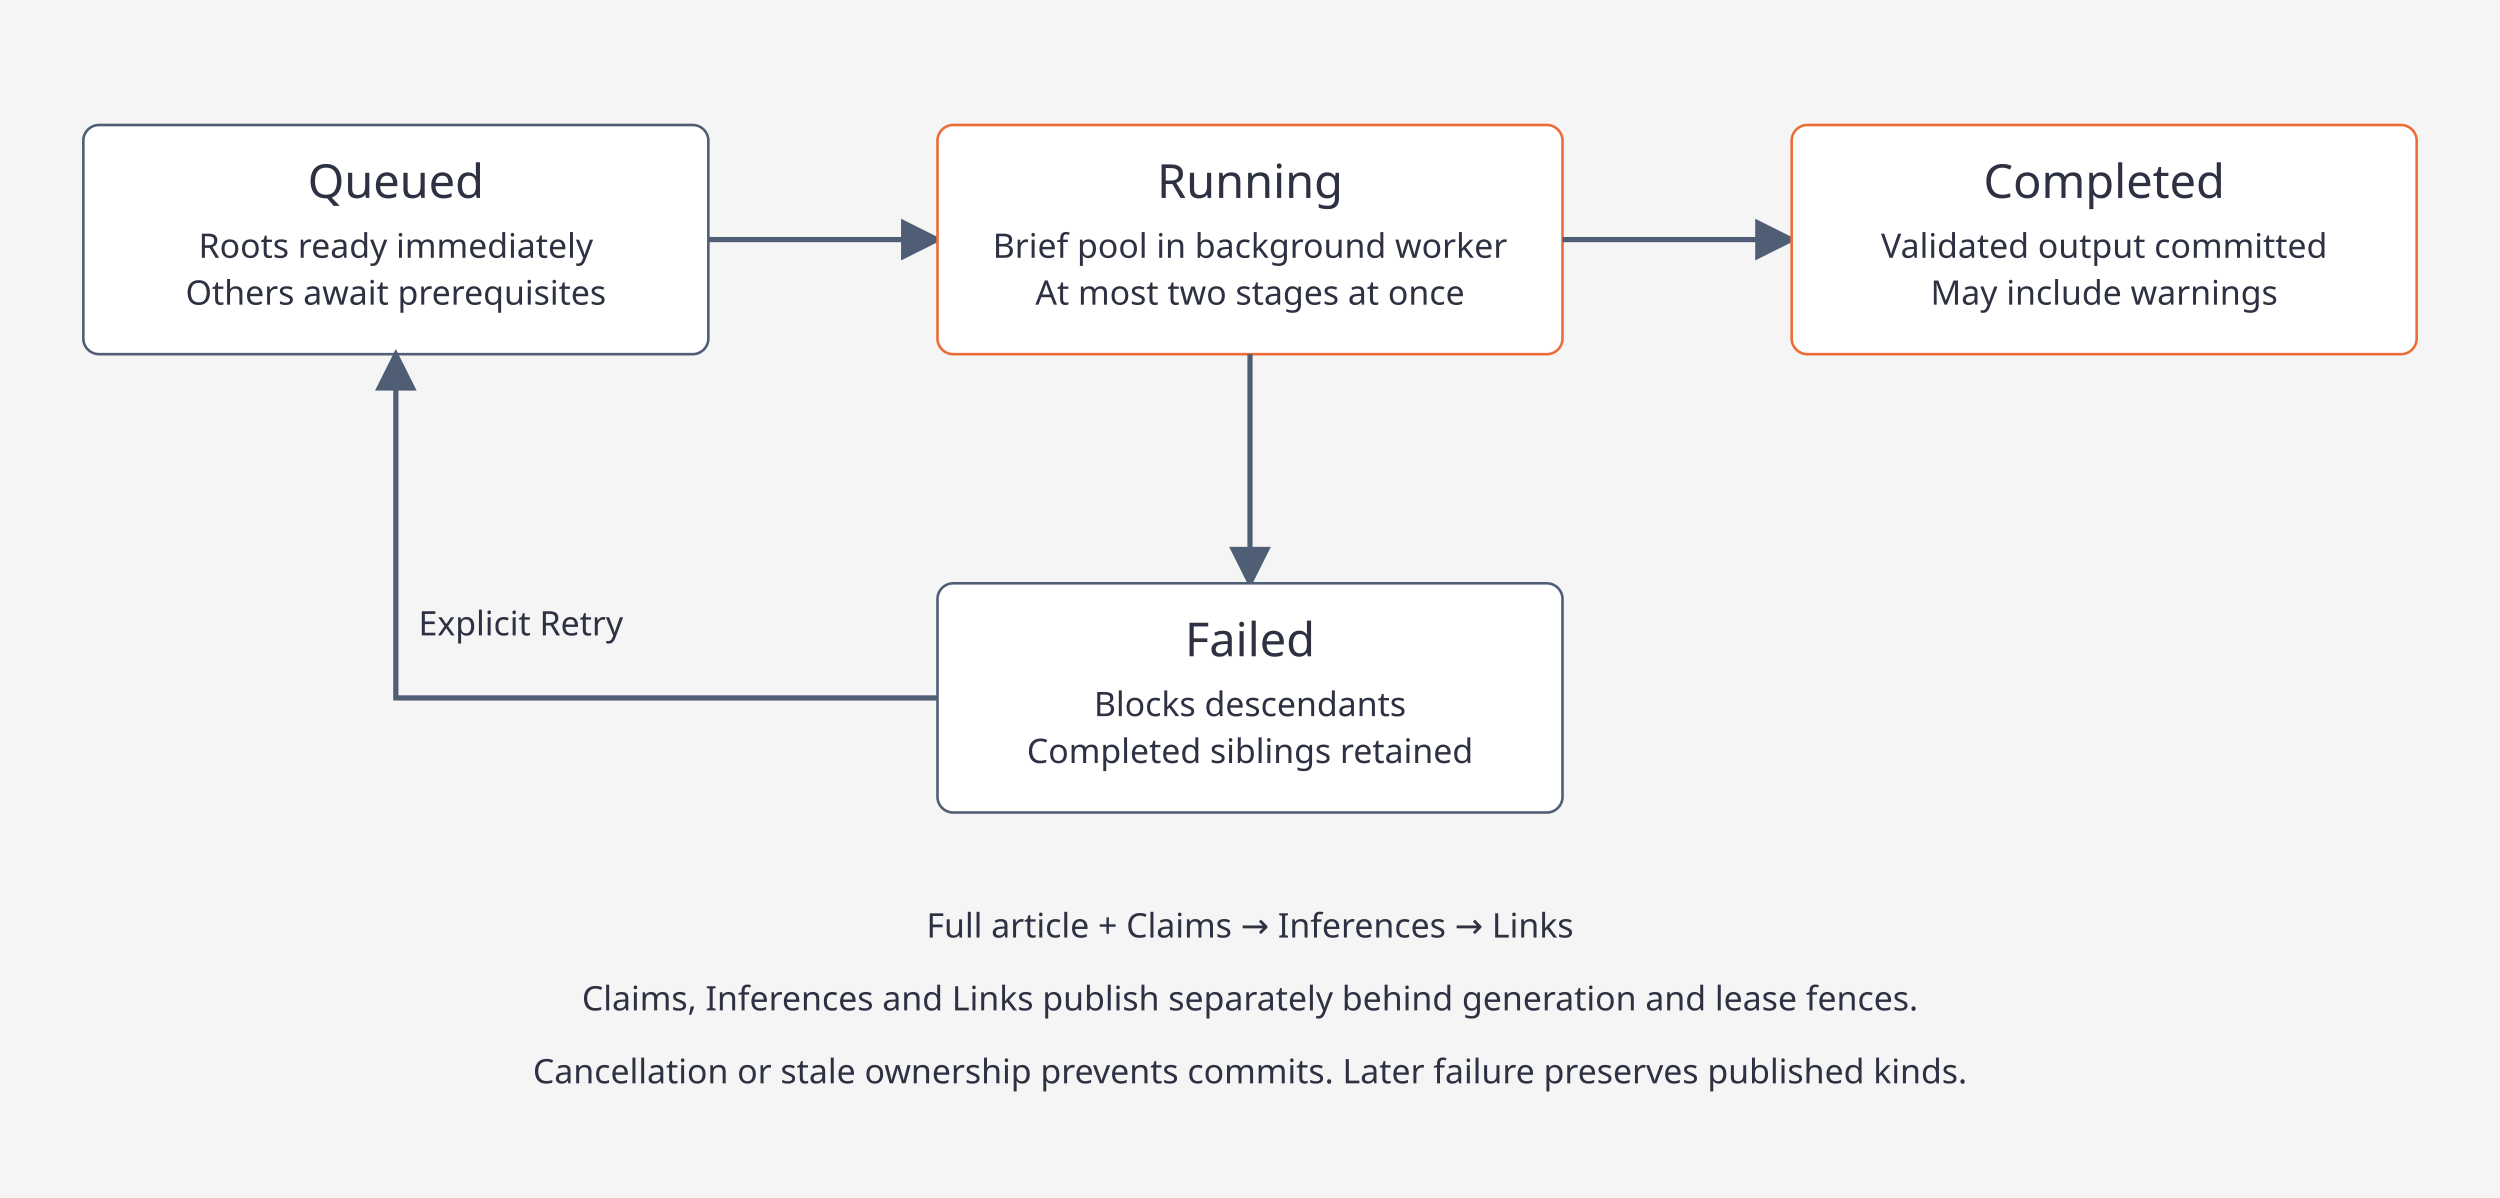
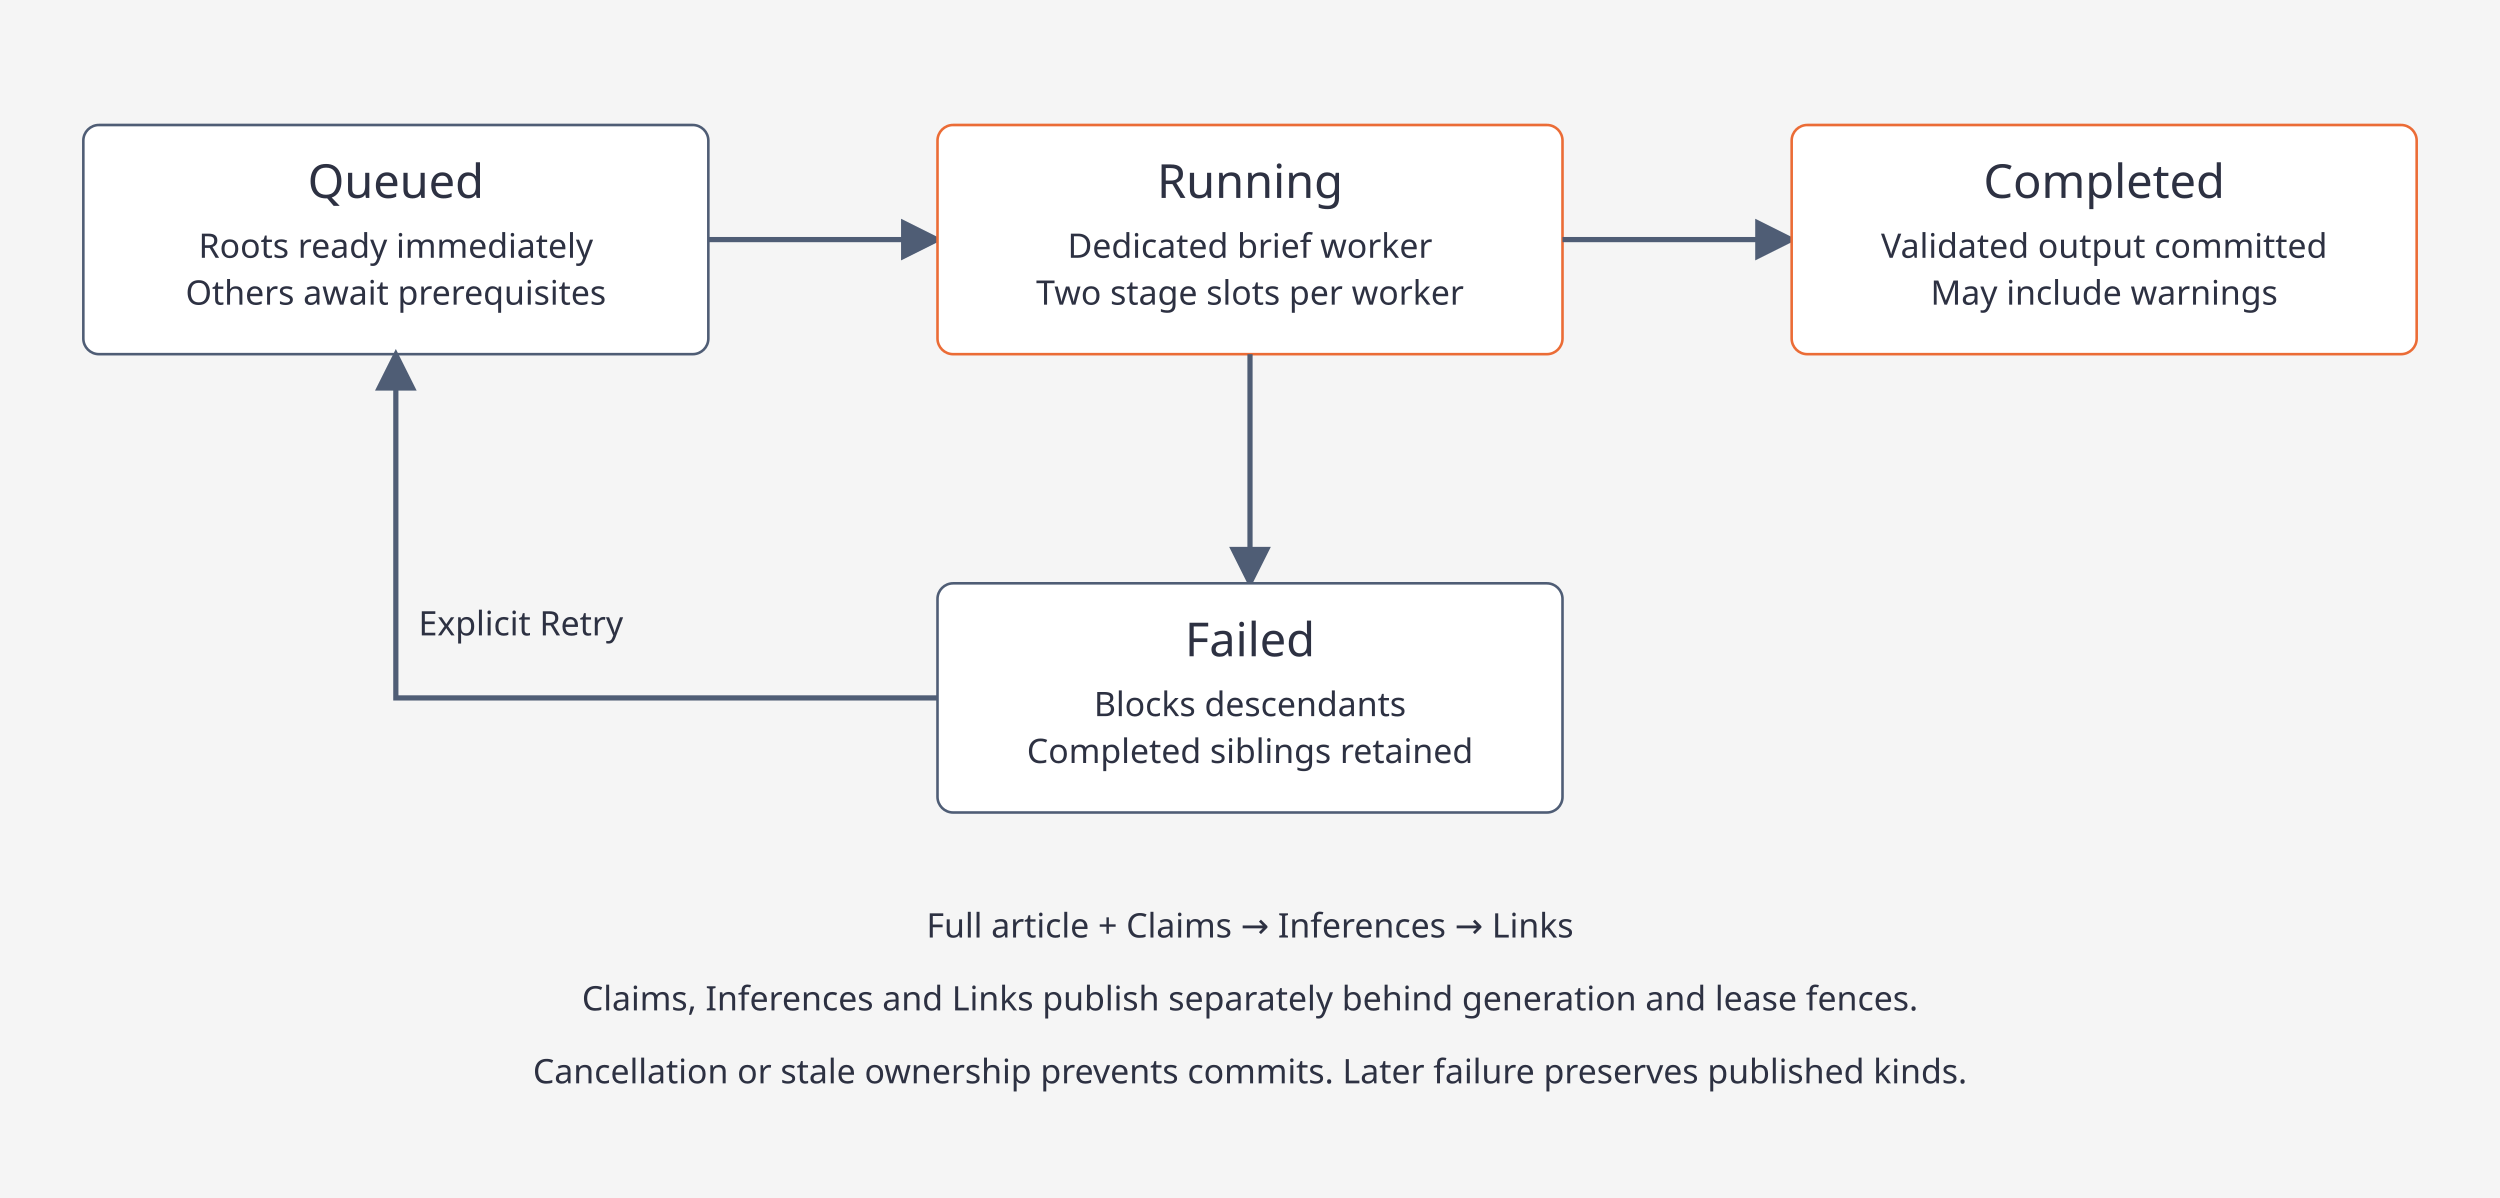
<svg xmlns="http://www.w3.org/2000/svg" viewBox="0 0 960 460" role="img" aria-labelledby="intel-job-states-title intel-job-states-desc">
  <defs>
    <marker id="arrow" markerWidth="8" markerHeight="8" refX="7" refY="4" orient="auto">
      <path d="M0 0L8 4L0 8Z" fill="#4f5d75" />
    </marker>
  </defs>
  <rect width="960" height="460" fill="#f5f5f5" />
  <style>text{font-family:Geist,system-ui,sans-serif;fill:#2d3142}.label{font-size:18px}.note{font-size:13px}.line{fill:none;stroke:#4f5d75;stroke-width:2;marker-end:url(#arrow)}</style>
  <rect x="32" y="48" width="240" height="88" rx="6" fill="white" stroke="#4f5d75" />
  <text x="152.0" y="76" text-anchor="middle" class="label">Queued</text>
  <text x="152.0" y="99" text-anchor="middle" class="note">Roots ready immediately</text>
  <text x="152.0" y="117" text-anchor="middle" class="note">Others await prerequisites</text>
  <path d="M272 92H360" class="line" />
  <rect x="360" y="48" width="240" height="88" rx="6" fill="white" stroke="#eb6c36" />
  <text x="480.0" y="76" text-anchor="middle" class="label">Running</text>
-   <text x="480.0" y="99" text-anchor="middle" class="note">Brief pool in background worker</text>
-   <text x="480.0" y="117" text-anchor="middle" class="note">At most two stages at once</text>
+   <text x="480.0" y="99" text-anchor="middle" class="note">Dedicated brief worker</text>
+   <text x="480.0" y="117" text-anchor="middle" class="note">Two stage slots per worker</text>
  <path d="M600 92H688" class="line" />
  <rect x="688" y="48" width="240" height="88" rx="6" fill="white" stroke="#eb6c36" />
  <text x="808.0" y="76" text-anchor="middle" class="label">Completed</text>
  <text x="808.0" y="99" text-anchor="middle" class="note">Validated output committed</text>
  <text x="808.0" y="117" text-anchor="middle" class="note">May include warnings</text>
  <path d="M480 136V224" class="line" />
  <rect x="360" y="224" width="240" height="88" rx="6" fill="white" stroke="#4f5d75" />
  <text x="480.0" y="252" text-anchor="middle" class="label">Failed</text>
  <text x="480.0" y="275" text-anchor="middle" class="note">Blocks descendants</text>
  <text x="480.0" y="293" text-anchor="middle" class="note">Completed siblings retained</text>
  <path d="M360 268H152V136" class="line" />
  <text x="200" y="244" text-anchor="middle" class="note">Explicit Retry</text>
  <text x="480" y="360" text-anchor="middle" class="note">Full article + Claims → Inferences → Links</text>
  <text x="480" y="388" text-anchor="middle" class="note">Claims, Inferences and Links publish separately behind generation and lease fences.</text>
  <text x="480" y="416" text-anchor="middle" class="note">Cancellation or stale ownership prevents commits. Later failure preserves published kinds.</text>
</svg>
